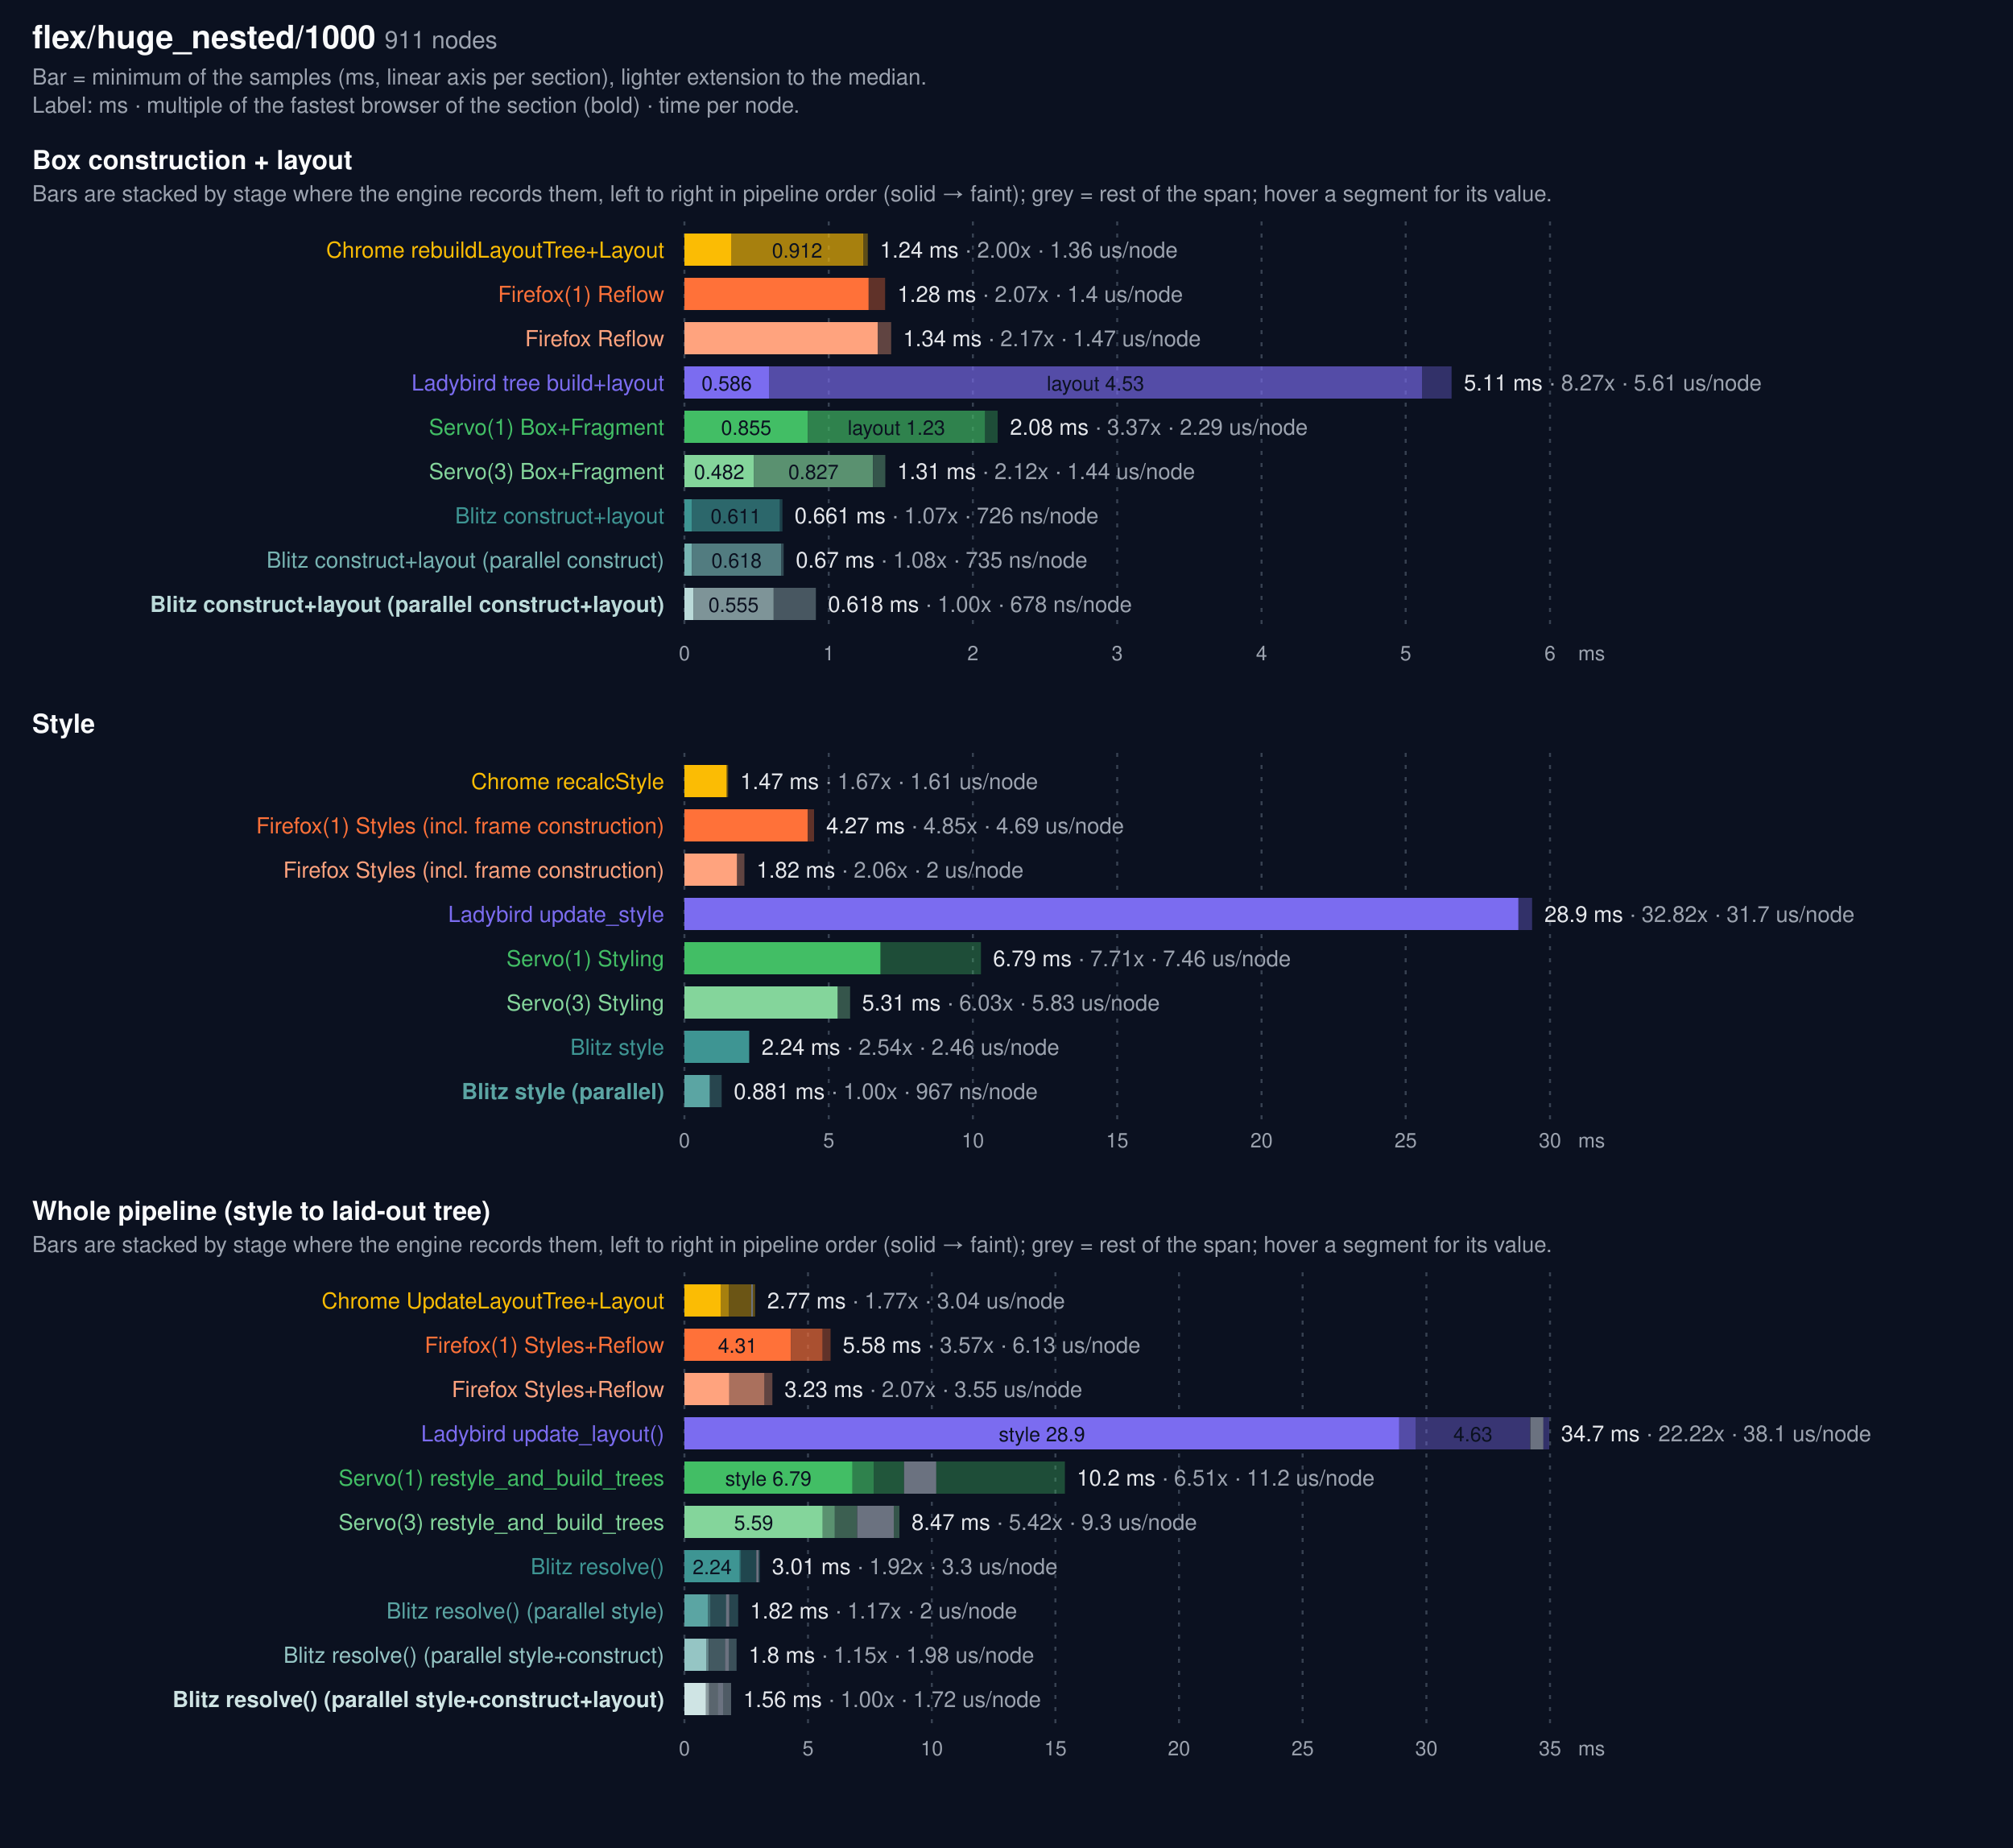
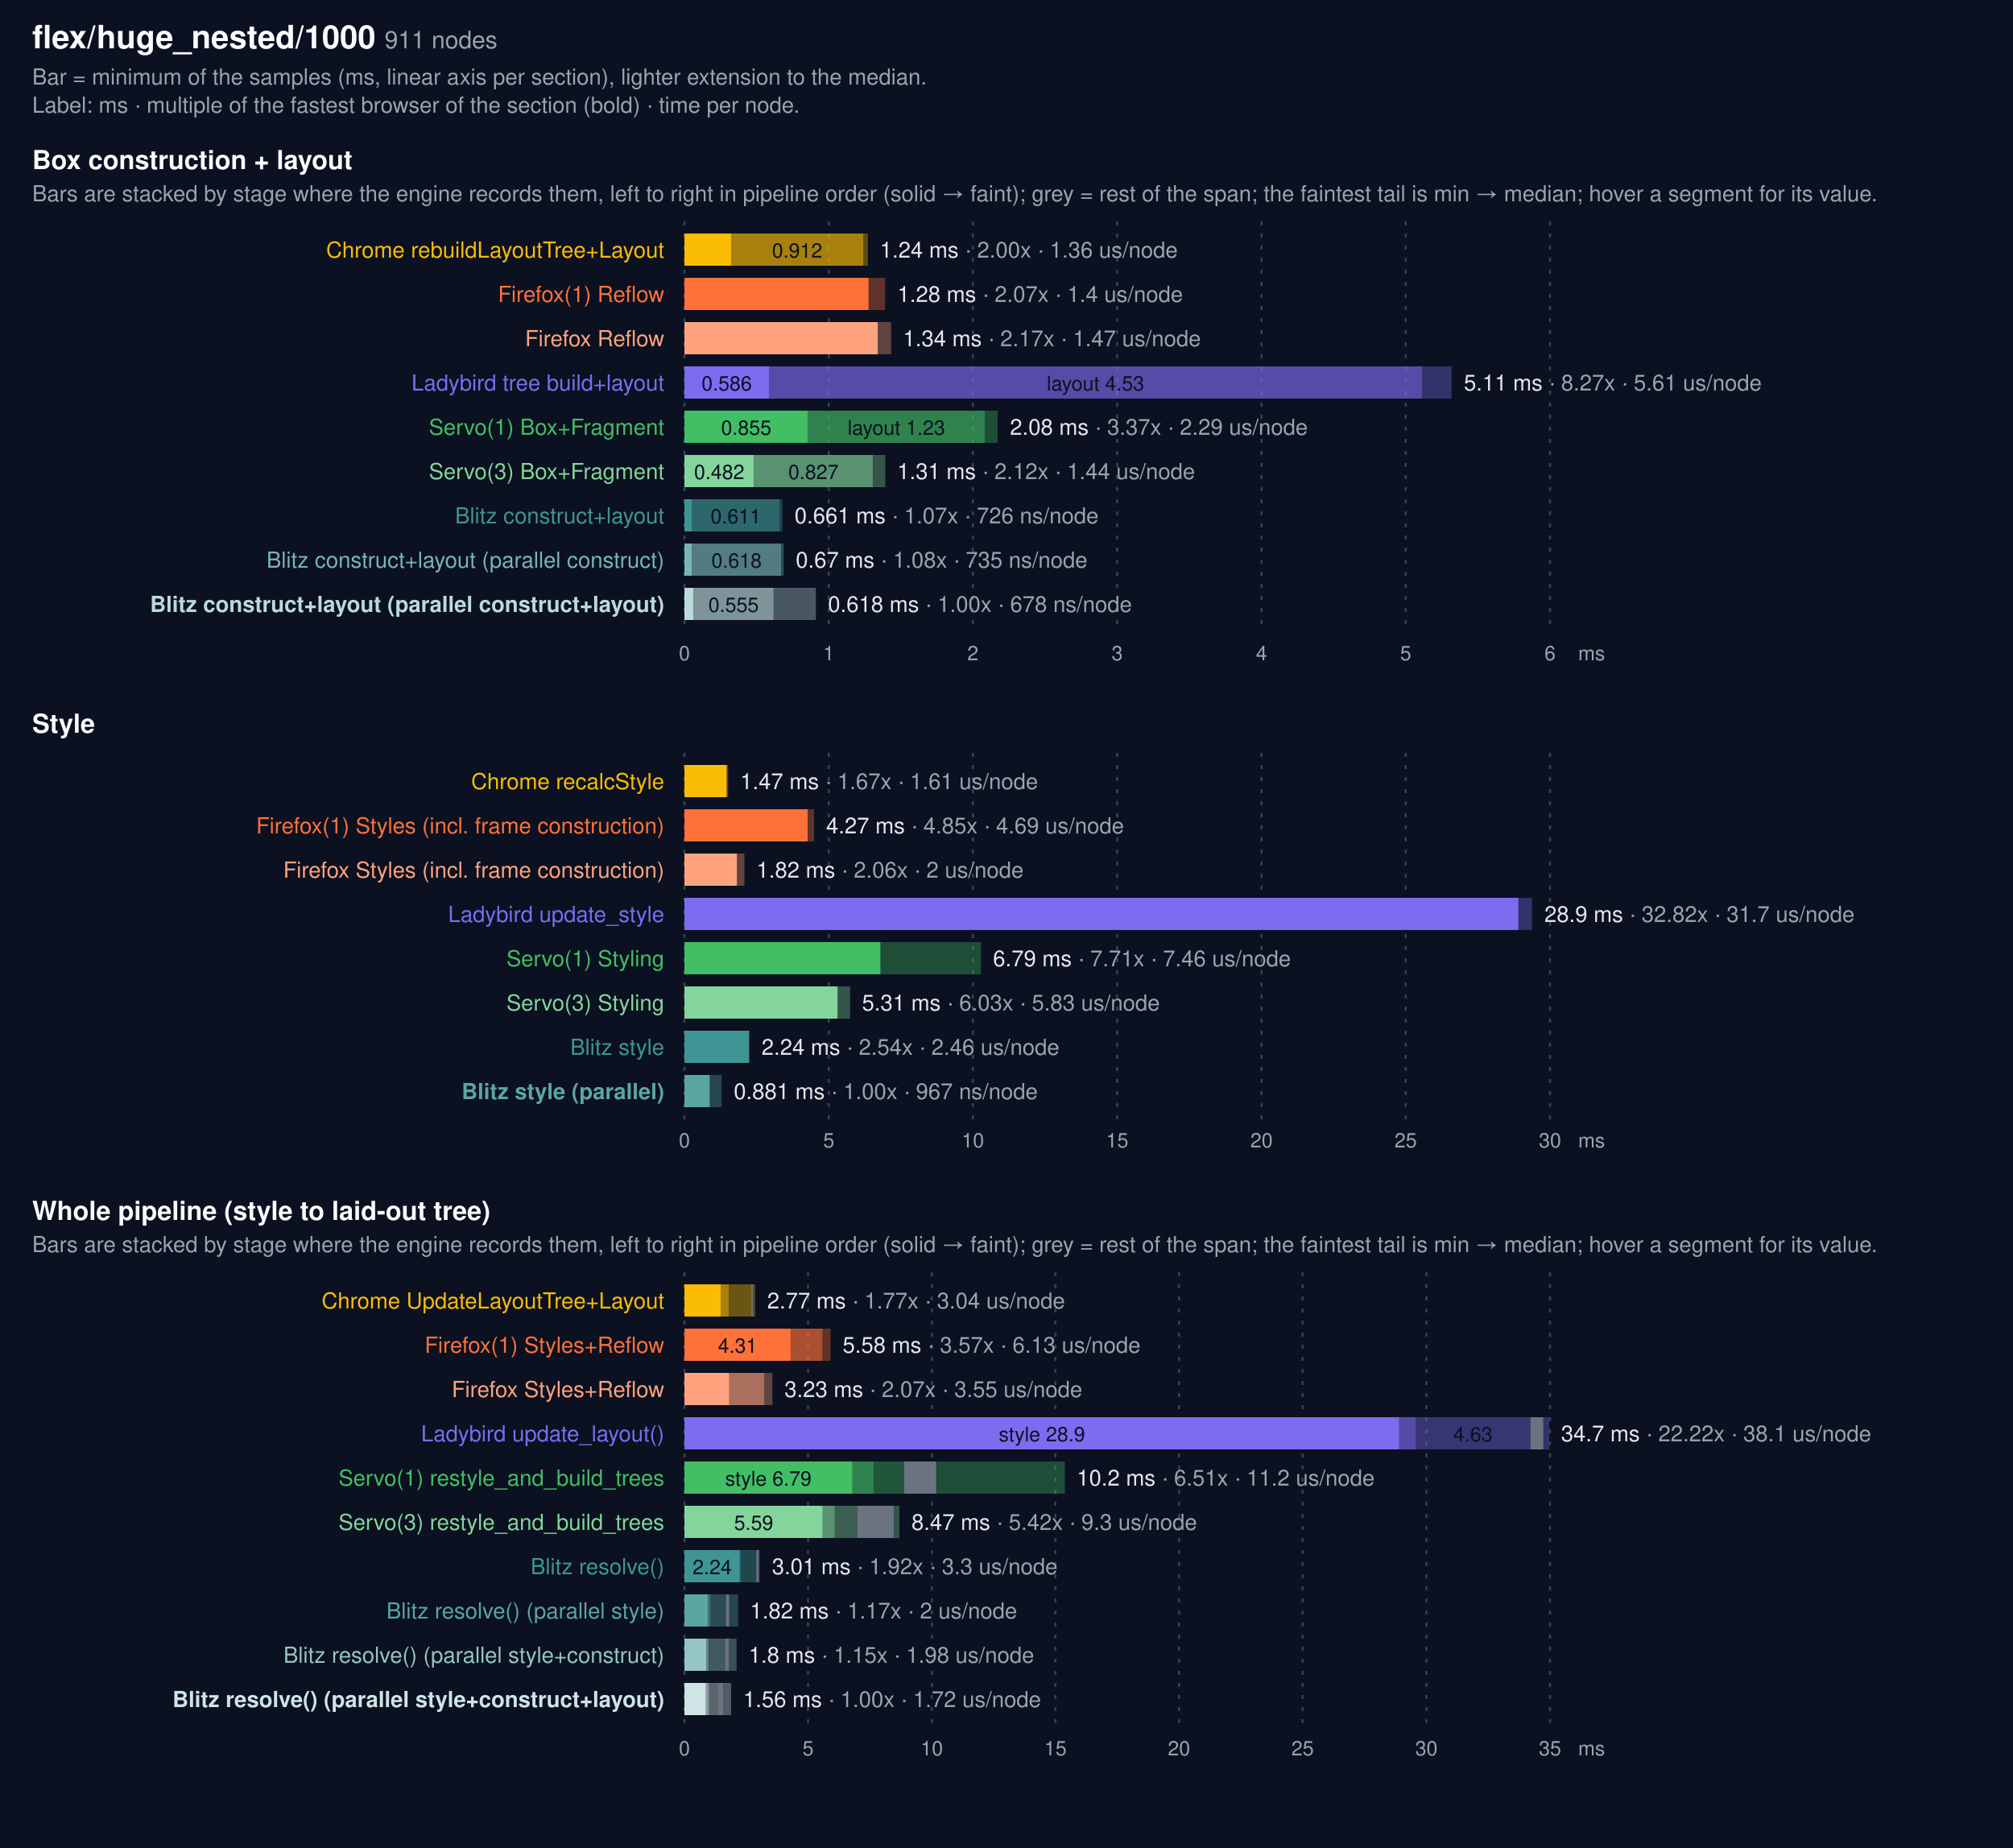
<svg xmlns="http://www.w3.org/2000/svg" width="1000" height="918" viewBox="0 0 1000 918" font-family="system-ui, -apple-system, Segoe UI, Helvetica, Arial, sans-serif">
  <rect width="1000" height="918" fill="#0b1120" />
  <text x="16" y="24" fill="#f9fafb" font-size="16" font-weight="600">flex/huge_nested/1000 <tspan fill="#9ca3af" font-size="12" font-weight="400">911 nodes</tspan>
  </text>
  <text x="16" y="42" fill="#9ca3af" font-size="11">Bar = minimum of the samples (ms, linear axis per section), lighter extension to the median.</text>
  <text x="16" y="56" fill="#9ca3af" font-size="11">Label: ms · multiple of the fastest browser of the section (bold) · time per node.</text>
  <text x="16" y="84" fill="#f9fafb" font-size="13" font-weight="600">Box construction + layout</text>
-   <text x="16" y="100" fill="#9ca3af" font-size="11">Bars are stacked by stage where the engine records them, left to right in pipeline order (solid → faint); grey = rest of the span; hover a segment for its value.</text>
+   <text x="16" y="100" fill="#9ca3af" font-size="11">Bars are stacked by stage where the engine records them, left to right in pipeline order (solid → faint); grey = rest of the span; the faintest tail is min → median; hover a segment for its value.</text>
  <line x1="340.0" x2="340.0" y1="110" y2="314" stroke="#374151" stroke-dasharray="2 4" />
  <text x="340.0" y="328" fill="#9ca3af" font-size="10" text-anchor="middle">0</text>
  <line x1="411.7" x2="411.7" y1="110" y2="314" stroke="#374151" stroke-dasharray="2 4" />
  <text x="411.7" y="328" fill="#9ca3af" font-size="10" text-anchor="middle">1</text>
  <line x1="483.3" x2="483.3" y1="110" y2="314" stroke="#374151" stroke-dasharray="2 4" />
  <text x="483.3" y="328" fill="#9ca3af" font-size="10" text-anchor="middle">2</text>
  <line x1="555.0" x2="555.0" y1="110" y2="314" stroke="#374151" stroke-dasharray="2 4" />
  <text x="555.0" y="328" fill="#9ca3af" font-size="10" text-anchor="middle">3</text>
  <line x1="626.7" x2="626.7" y1="110" y2="314" stroke="#374151" stroke-dasharray="2 4" />
  <text x="626.7" y="328" fill="#9ca3af" font-size="10" text-anchor="middle">4</text>
  <line x1="698.3" x2="698.3" y1="110" y2="314" stroke="#374151" stroke-dasharray="2 4" />
  <text x="698.3" y="328" fill="#9ca3af" font-size="10" text-anchor="middle">5</text>
  <line x1="770.0" x2="770.0" y1="110" y2="314" stroke="#374151" stroke-dasharray="2 4" />
  <text x="770.0" y="328" fill="#9ca3af" font-size="10" text-anchor="middle">6</text>
  <text x="784" y="328" fill="#9ca3af" font-size="10">ms</text>
  <text x="330" y="128" fill="#FBBC04" font-size="11" text-anchor="end">Chrome rebuildLayoutTree+Layout</text>
  <rect x="340.0" y="116" width="23.4" height="16" fill="#FBBC04" opacity="1.0" />
  <rect x="363.4" y="116" width="65.4" height="16" fill="#FBBC04" opacity="0.65" />
  <text x="396.0" y="128" fill="#0b1120" font-size="10" text-anchor="middle">0.912</text>
  <rect x="428.7" y="116" width="2.4" height="16" fill="#FBBC04" opacity="0.35" />
  <text x="437.1" y="128" fill="#e5e7eb" font-size="11">1.24 ms <tspan fill="#9ca3af">· 2.00x · 1.36 us/node</tspan>
  </text>
  <text x="330" y="150" fill="#FF7139" font-size="11" text-anchor="end">Firefox(1) Reflow</text>
  <rect x="340" y="138" width="91.5" height="16" fill="#FF7139" />
  <rect x="431.5" y="138" width="8.2" height="16" fill="#FF7139" opacity="0.35" />
  <text x="445.8" y="150" fill="#e5e7eb" font-size="11">1.28 ms <tspan fill="#9ca3af">· 2.07x · 1.4 us/node</tspan>
  </text>
  <text x="330" y="172" fill="#ffa37e" font-size="11" text-anchor="end">Firefox Reflow</text>
  <rect x="340" y="160" width="96.0" height="16" fill="#ffa37e" />
  <rect x="436.0" y="160" width="6.7" height="16" fill="#ffa37e" opacity="0.35" />
  <text x="448.6" y="172" fill="#e5e7eb" font-size="11">1.34 ms <tspan fill="#9ca3af">· 2.17x · 1.47 us/node</tspan>
  </text>
  <text x="330" y="194" fill="#7B6CF0" font-size="11" text-anchor="end">Ladybird tree build+layout</text>
  <rect x="340.0" y="182" width="42.0" height="16" fill="#7B6CF0" opacity="1.0" />
  <text x="361.0" y="194" fill="#0b1120" font-size="10" text-anchor="middle">0.586</text>
  <rect x="382.0" y="182" width="324.4" height="16" fill="#7B6CF0" opacity="0.65" />
  <text x="544.2" y="194" fill="#0b1120" font-size="10" text-anchor="middle">layout 4.53</text>
  <rect x="706.4" y="182" width="14.7" height="16" fill="#7B6CF0" opacity="0.35" />
  <text x="727.2" y="194" fill="#e5e7eb" font-size="11">5.11 ms <tspan fill="#9ca3af">· 8.27x · 5.61 us/node</tspan>
  </text>
  <text x="330" y="216" fill="#42BE65" font-size="11" text-anchor="end">Servo(1) Box+Fragment</text>
  <rect x="340.0" y="204" width="61.3" height="16" fill="#42BE65" opacity="1.0" />
  <text x="370.7" y="216" fill="#0b1120" font-size="10" text-anchor="middle">0.855</text>
  <rect x="401.3" y="204" width="88.0" height="16" fill="#42BE65" opacity="0.65" />
  <text x="445.3" y="216" fill="#0b1120" font-size="10" text-anchor="middle">layout 1.23</text>
  <rect x="489.3" y="204" width="6.3" height="16" fill="#42BE65" opacity="0.35" />
  <text x="501.7" y="216" fill="#e5e7eb" font-size="11">2.08 ms <tspan fill="#9ca3af">· 3.37x · 2.29 us/node</tspan>
  </text>
  <text x="330" y="238" fill="#84d59b" font-size="11" text-anchor="end">Servo(3) Box+Fragment</text>
  <rect x="340.0" y="226" width="34.5" height="16" fill="#84d59b" opacity="1.0" />
  <text x="357.3" y="238" fill="#0b1120" font-size="10" text-anchor="middle">0.482</text>
  <rect x="374.5" y="226" width="59.2" height="16" fill="#84d59b" opacity="0.65" />
  <text x="404.1" y="238" fill="#0b1120" font-size="10" text-anchor="middle">0.827</text>
  <rect x="433.8" y="226" width="6.0" height="16" fill="#84d59b" opacity="0.35" />
  <text x="445.7" y="238" fill="#e5e7eb" font-size="11">1.31 ms <tspan fill="#9ca3af">· 2.12x · 1.44 us/node</tspan>
  </text>
  <text x="330" y="260" fill="#3E9593" font-size="11" text-anchor="end">Blitz construct+layout</text>
  <rect x="340.0" y="248" width="3.6" height="16" fill="#3E9593" opacity="1.0" />
  <rect x="343.6" y="248" width="43.8" height="16" fill="#3E9593" opacity="0.65" />
  <text x="365.5" y="260" fill="#0b1120" font-size="10" text-anchor="middle">0.611</text>
  <rect x="387.4" y="248" width="1.3" height="16" fill="#3E9593" opacity="0.35" />
  <text x="394.7" y="260" fill="#e5e7eb" font-size="11">0.661 ms <tspan fill="#9ca3af">· 1.07x · 726 ns/node</tspan>
  </text>
  <text x="330" y="282" fill="#78b5b3" font-size="11" text-anchor="end">Blitz construct+layout (parallel construct)</text>
  <rect x="340.0" y="270" width="3.7" height="16" fill="#78b5b3" opacity="1.0" />
  <rect x="343.7" y="270" width="44.3" height="16" fill="#78b5b3" opacity="0.65" />
  <text x="365.9" y="282" fill="#0b1120" font-size="10" text-anchor="middle">0.618</text>
  <rect x="388.0" y="270" width="1.3" height="16" fill="#78b5b3" opacity="0.35" />
  <text x="395.3" y="282" fill="#e5e7eb" font-size="11">0.67 ms <tspan fill="#9ca3af">· 1.08x · 735 ns/node</tspan>
  </text>
  <text x="330" y="304" fill="#bbdad9" font-size="11" text-anchor="end" font-weight="700">Blitz construct+layout (parallel construct+layout)</text>
  <rect x="340.0" y="292" width="4.5" height="16" fill="#bbdad9" opacity="1.0" />
  <rect x="344.5" y="292" width="39.8" height="16" fill="#bbdad9" opacity="0.65" />
  <text x="364.4" y="304" fill="#0b1120" font-size="10" text-anchor="middle">0.555</text>
  <rect x="384.3" y="292" width="21.0" height="16" fill="#bbdad9" opacity="0.35" />
  <text x="411.3" y="304" fill="#e5e7eb" font-size="11">0.618 ms <tspan fill="#9ca3af">· 1.00x · 678 ns/node</tspan>
  </text>
  <text x="16" y="364" fill="#f9fafb" font-size="13" font-weight="600">Style</text>
  <line x1="340.0" x2="340.0" y1="374" y2="556" stroke="#374151" stroke-dasharray="2 4" />
  <text x="340.0" y="570" fill="#9ca3af" font-size="10" text-anchor="middle">0</text>
  <line x1="411.7" x2="411.7" y1="374" y2="556" stroke="#374151" stroke-dasharray="2 4" />
  <text x="411.7" y="570" fill="#9ca3af" font-size="10" text-anchor="middle">5</text>
  <line x1="483.3" x2="483.3" y1="374" y2="556" stroke="#374151" stroke-dasharray="2 4" />
  <text x="483.3" y="570" fill="#9ca3af" font-size="10" text-anchor="middle">10</text>
  <line x1="555.0" x2="555.0" y1="374" y2="556" stroke="#374151" stroke-dasharray="2 4" />
  <text x="555.0" y="570" fill="#9ca3af" font-size="10" text-anchor="middle">15</text>
  <line x1="626.7" x2="626.7" y1="374" y2="556" stroke="#374151" stroke-dasharray="2 4" />
  <text x="626.7" y="570" fill="#9ca3af" font-size="10" text-anchor="middle">20</text>
  <line x1="698.3" x2="698.3" y1="374" y2="556" stroke="#374151" stroke-dasharray="2 4" />
  <text x="698.3" y="570" fill="#9ca3af" font-size="10" text-anchor="middle">25</text>
  <line x1="770.0" x2="770.0" y1="374" y2="556" stroke="#374151" stroke-dasharray="2 4" />
  <text x="770.0" y="570" fill="#9ca3af" font-size="10" text-anchor="middle">30</text>
  <text x="784" y="570" fill="#9ca3af" font-size="10">ms</text>
  <text x="330" y="392" fill="#FBBC04" font-size="11" text-anchor="end">Chrome recalcStyle</text>
  <rect x="340" y="380" width="21.0" height="16" fill="#FBBC04" />
  <rect x="361.0" y="380" width="0.7" height="16" fill="#FBBC04" opacity="0.35" />
  <text x="367.7" y="392" fill="#e5e7eb" font-size="11">1.47 ms <tspan fill="#9ca3af">· 1.67x · 1.61 us/node</tspan>
  </text>
  <text x="330" y="414" fill="#FF7139" font-size="11" text-anchor="end">Firefox(1) Styles (incl. frame construction)</text>
  <rect x="340" y="402" width="61.2" height="16" fill="#FF7139" />
  <rect x="401.2" y="402" width="3.2" height="16" fill="#FF7139" opacity="0.35" />
  <text x="410.4" y="414" fill="#e5e7eb" font-size="11">4.27 ms <tspan fill="#9ca3af">· 4.85x · 4.69 us/node</tspan>
  </text>
  <text x="330" y="436" fill="#ffa37e" font-size="11" text-anchor="end">Firefox Styles (incl. frame construction)</text>
  <rect x="340" y="424" width="26.1" height="16" fill="#ffa37e" />
  <rect x="366.1" y="424" width="3.7" height="16" fill="#ffa37e" opacity="0.35" />
  <text x="375.8" y="436" fill="#e5e7eb" font-size="11">1.82 ms <tspan fill="#9ca3af">· 2.06x · 2 us/node</tspan>
  </text>
  <text x="330" y="458" fill="#7B6CF0" font-size="11" text-anchor="end">Ladybird update_style</text>
  <rect x="340" y="446" width="414.3" height="16" fill="#7B6CF0" />
  <rect x="754.3" y="446" width="6.8" height="16" fill="#7B6CF0" opacity="0.35" />
  <text x="767.2" y="458" fill="#e5e7eb" font-size="11">28.9 ms <tspan fill="#9ca3af">· 32.82x · 31.7 us/node</tspan>
  </text>
  <text x="330" y="480" fill="#42BE65" font-size="11" text-anchor="end">Servo(1) Styling</text>
  <rect x="340" y="468" width="97.4" height="16" fill="#42BE65" />
  <rect x="437.4" y="468" width="49.9" height="16" fill="#42BE65" opacity="0.35" />
  <text x="493.3" y="480" fill="#e5e7eb" font-size="11">6.79 ms <tspan fill="#9ca3af">· 7.71x · 7.46 us/node</tspan>
  </text>
  <text x="330" y="502" fill="#84d59b" font-size="11" text-anchor="end">Servo(3) Styling</text>
  <rect x="340" y="490" width="76.1" height="16" fill="#84d59b" />
  <rect x="416.1" y="490" width="6.2" height="16" fill="#84d59b" opacity="0.35" />
  <text x="428.2" y="502" fill="#e5e7eb" font-size="11">5.31 ms <tspan fill="#9ca3af">· 6.03x · 5.83 us/node</tspan>
  </text>
  <text x="330" y="524" fill="#3E9593" font-size="11" text-anchor="end">Blitz style</text>
  <rect x="340" y="512" width="32.1" height="16" fill="#3E9593" />
  <rect x="372.1" y="512" width="0.3" height="16" fill="#3E9593" opacity="0.35" />
  <text x="378.3" y="524" fill="#e5e7eb" font-size="11">2.24 ms <tspan fill="#9ca3af">· 2.54x · 2.46 us/node</tspan>
  </text>
  <text x="330" y="546" fill="#5ba5a3" font-size="11" text-anchor="end" font-weight="700">Blitz style (parallel)</text>
  <rect x="340" y="534" width="12.6" height="16" fill="#5ba5a3" />
  <rect x="352.6" y="534" width="5.9" height="16" fill="#5ba5a3" opacity="0.35" />
  <text x="364.5" y="546" fill="#e5e7eb" font-size="11">0.881 ms <tspan fill="#9ca3af">· 1.00x · 967 ns/node</tspan>
  </text>
  <text x="16" y="606" fill="#f9fafb" font-size="13" font-weight="600">Whole pipeline (style to laid-out tree)</text>
-   <text x="16" y="622" fill="#9ca3af" font-size="11">Bars are stacked by stage where the engine records them, left to right in pipeline order (solid → faint); grey = rest of the span; hover a segment for its value.</text>
+   <text x="16" y="622" fill="#9ca3af" font-size="11">Bars are stacked by stage where the engine records them, left to right in pipeline order (solid → faint); grey = rest of the span; the faintest tail is min → median; hover a segment for its value.</text>
  <line x1="340.0" x2="340.0" y1="632" y2="858" stroke="#374151" stroke-dasharray="2 4" />
  <text x="340.0" y="872" fill="#9ca3af" font-size="10" text-anchor="middle">0</text>
  <line x1="401.4" x2="401.4" y1="632" y2="858" stroke="#374151" stroke-dasharray="2 4" />
  <text x="401.4" y="872" fill="#9ca3af" font-size="10" text-anchor="middle">5</text>
  <line x1="462.9" x2="462.9" y1="632" y2="858" stroke="#374151" stroke-dasharray="2 4" />
  <text x="462.9" y="872" fill="#9ca3af" font-size="10" text-anchor="middle">10</text>
  <line x1="524.3" x2="524.3" y1="632" y2="858" stroke="#374151" stroke-dasharray="2 4" />
  <text x="524.3" y="872" fill="#9ca3af" font-size="10" text-anchor="middle">15</text>
  <line x1="585.7" x2="585.7" y1="632" y2="858" stroke="#374151" stroke-dasharray="2 4" />
  <text x="585.7" y="872" fill="#9ca3af" font-size="10" text-anchor="middle">20</text>
  <line x1="647.1" x2="647.1" y1="632" y2="858" stroke="#374151" stroke-dasharray="2 4" />
  <text x="647.1" y="872" fill="#9ca3af" font-size="10" text-anchor="middle">25</text>
  <line x1="708.6" x2="708.6" y1="632" y2="858" stroke="#374151" stroke-dasharray="2 4" />
  <text x="708.6" y="872" fill="#9ca3af" font-size="10" text-anchor="middle">30</text>
  <line x1="770.0" x2="770.0" y1="632" y2="858" stroke="#374151" stroke-dasharray="2 4" />
  <text x="770.0" y="872" fill="#9ca3af" font-size="10" text-anchor="middle">35</text>
  <text x="784" y="872" fill="#9ca3af" font-size="10">ms</text>
  <text x="330" y="650" fill="#FBBC04" font-size="11" text-anchor="end">Chrome UpdateLayoutTree+Layout</text>
  <rect x="340.0" y="638" width="18.0" height="16" fill="#FBBC04" opacity="1.0" />
  <rect x="358.0" y="638" width="4.0" height="16" fill="#FBBC04" opacity="0.65" />
  <rect x="362.0" y="638" width="11.2" height="16" fill="#FBBC04" opacity="0.4" />
  <rect x="373.2" y="638" width="0.8" height="16" fill="#6b7280" opacity="1.0" />
  <rect x="374.0" y="638" width="1.1" height="16" fill="#FBBC04" opacity="0.35" />
  <text x="381.1" y="650" fill="#e5e7eb" font-size="11">2.77 ms <tspan fill="#9ca3af">· 1.77x · 3.04 us/node</tspan>
  </text>
  <text x="330" y="672" fill="#FF7139" font-size="11" text-anchor="end">Firefox(1) Styles+Reflow</text>
  <rect x="340.0" y="660" width="52.9" height="16" fill="#FF7139" opacity="1.0" />
  <text x="366.4" y="672" fill="#0b1120" font-size="10" text-anchor="middle">4.31</text>
  <rect x="392.9" y="660" width="15.7" height="16" fill="#FF7139" opacity="0.65" />
  <rect x="408.6" y="660" width="4.0" height="16" fill="#FF7139" opacity="0.35" />
  <text x="418.6" y="672" fill="#e5e7eb" font-size="11">5.58 ms <tspan fill="#9ca3af">· 3.57x · 6.13 us/node</tspan>
  </text>
  <text x="330" y="694" fill="#ffa37e" font-size="11" text-anchor="end">Firefox Styles+Reflow</text>
  <rect x="340.0" y="682" width="22.3" height="16" fill="#ffa37e" opacity="1.0" />
  <rect x="362.3" y="682" width="17.4" height="16" fill="#ffa37e" opacity="0.65" />
  <rect x="379.7" y="682" width="4.0" height="16" fill="#ffa37e" opacity="0.35" />
  <text x="389.7" y="694" fill="#e5e7eb" font-size="11">3.23 ms <tspan fill="#9ca3af">· 2.07x · 3.55 us/node</tspan>
  </text>
  <text x="330" y="716" fill="#7B6CF0" font-size="11" text-anchor="end">Ladybird update_layout()</text>
  <rect x="340.0" y="704" width="355.1" height="16" fill="#7B6CF0" opacity="1.0" />
  <text x="517.6" y="716" fill="#0b1120" font-size="10" text-anchor="middle">style 28.9</text>
  <rect x="695.1" y="704" width="8.2" height="16" fill="#7B6CF0" opacity="0.65" />
  <rect x="703.3" y="704" width="56.8" height="16" fill="#7B6CF0" opacity="0.4" />
  <text x="731.7" y="716" fill="#0b1120" font-size="10" text-anchor="middle">4.63</text>
  <rect x="760.2" y="704" width="6.5" height="16" fill="#6b7280" opacity="1.0" />
  <rect x="766.7" y="704" width="2.9" height="16" fill="#7B6CF0" opacity="0.35" />
  <text x="775.5" y="716" fill="#e5e7eb" font-size="11">34.7 ms <tspan fill="#9ca3af">· 22.22x · 38.1 us/node</tspan>
  </text>
  <text x="330" y="738" fill="#42BE65" font-size="11" text-anchor="end">Servo(1) restyle_and_build_trees</text>
  <rect x="340.0" y="726" width="83.5" height="16" fill="#42BE65" opacity="1.0" />
  <text x="381.7" y="738" fill="#0b1120" font-size="10" text-anchor="middle">style 6.79</text>
  <rect x="423.5" y="726" width="10.5" height="16" fill="#42BE65" opacity="0.65" />
  <rect x="434.0" y="726" width="15.1" height="16" fill="#42BE65" opacity="0.4" />
  <rect x="449.1" y="726" width="16.0" height="16" fill="#6b7280" opacity="1.0" />
  <rect x="465.1" y="726" width="63.9" height="16" fill="#42BE65" opacity="0.35" />
  <text x="534.9" y="738" fill="#e5e7eb" font-size="11">10.2 ms <tspan fill="#9ca3af">· 6.51x · 11.2 us/node</tspan>
  </text>
  <text x="330" y="760" fill="#84d59b" font-size="11" text-anchor="end">Servo(3) restyle_and_build_trees</text>
  <rect x="340.0" y="748" width="68.7" height="16" fill="#84d59b" opacity="1.0" />
  <text x="374.4" y="760" fill="#0b1120" font-size="10" text-anchor="middle">5.59</text>
  <rect x="408.7" y="748" width="6.0" height="16" fill="#84d59b" opacity="0.65" />
  <rect x="414.7" y="748" width="11.1" height="16" fill="#84d59b" opacity="0.4" />
  <rect x="425.8" y="748" width="18.2" height="16" fill="#6b7280" opacity="1.0" />
  <rect x="444.0" y="748" width="2.8" height="16" fill="#84d59b" opacity="0.35" />
  <text x="452.8" y="760" fill="#e5e7eb" font-size="11">8.47 ms <tspan fill="#9ca3af">· 5.42x · 9.3 us/node</tspan>
  </text>
  <text x="330" y="782" fill="#3E9593" font-size="11" text-anchor="end">Blitz resolve()</text>
  <rect x="340.0" y="770" width="27.5" height="16" fill="#3E9593" opacity="1.0" />
  <text x="353.8" y="782" fill="#0b1120" font-size="10" text-anchor="middle">2.24</text>
  <rect x="367.5" y="770" width="0.6" height="16" fill="#3E9593" opacity="0.65" />
  <rect x="368.1" y="770" width="7.6" height="16" fill="#3E9593" opacity="0.4" />
  <rect x="375.7" y="770" width="1.2" height="16" fill="#6b7280" opacity="1.0" />
  <rect x="376.9" y="770" width="0.6" height="16" fill="#3E9593" opacity="0.35" />
  <text x="383.5" y="782" fill="#e5e7eb" font-size="11">3.01 ms <tspan fill="#9ca3af">· 1.92x · 3.3 us/node</tspan>
  </text>
  <text x="330" y="804" fill="#5ba5a3" font-size="11" text-anchor="end">Blitz resolve() (parallel style)</text>
  <rect x="340.0" y="792" width="11.6" height="16" fill="#5ba5a3" opacity="1.0" />
  <rect x="351.6" y="792" width="1.3" height="16" fill="#5ba5a3" opacity="0.65" />
  <rect x="352.9" y="792" width="7.9" height="16" fill="#5ba5a3" opacity="0.4" />
  <rect x="360.7" y="792" width="1.6" height="16" fill="#6b7280" opacity="1.0" />
  <rect x="362.4" y="792" width="4.3" height="16" fill="#5ba5a3" opacity="0.35" />
  <text x="372.6" y="804" fill="#e5e7eb" font-size="11">1.82 ms <tspan fill="#9ca3af">· 1.17x · 2 us/node</tspan>
  </text>
  <text x="330" y="826" fill="#95c5c4" font-size="11" text-anchor="end">Blitz resolve() (parallel style+construct)</text>
  <rect x="340.0" y="814" width="10.8" height="16" fill="#95c5c4" opacity="1.0" />
  <rect x="350.8" y="814" width="1.3" height="16" fill="#95c5c4" opacity="0.65" />
  <rect x="352.2" y="814" width="8.1" height="16" fill="#95c5c4" opacity="0.4" />
  <rect x="360.2" y="814" width="1.9" height="16" fill="#6b7280" opacity="1.0" />
  <rect x="362.1" y="814" width="3.8" height="16" fill="#95c5c4" opacity="0.35" />
  <text x="371.9" y="826" fill="#e5e7eb" font-size="11">1.8 ms <tspan fill="#9ca3af">· 1.15x · 1.98 us/node</tspan>
  </text>
  <text x="330" y="848" fill="#cfe4e4" font-size="11" text-anchor="end" font-weight="700">Blitz resolve() (parallel style+construct+layout)</text>
  <rect x="340.0" y="836" width="10.7" height="16" fill="#cfe4e4" opacity="1.0" />
  <rect x="350.7" y="836" width="1.6" height="16" fill="#cfe4e4" opacity="0.65" />
  <rect x="352.4" y="836" width="4.4" height="16" fill="#cfe4e4" opacity="0.4" />
  <rect x="356.7" y="836" width="2.5" height="16" fill="#6b7280" opacity="1.0" />
  <rect x="359.2" y="836" width="4.0" height="16" fill="#cfe4e4" opacity="0.35" />
  <text x="369.2" y="848" fill="#e5e7eb" font-size="11">1.56 ms <tspan fill="#9ca3af">· 1.00x · 1.72 us/node</tspan>
  </text>
</svg>
